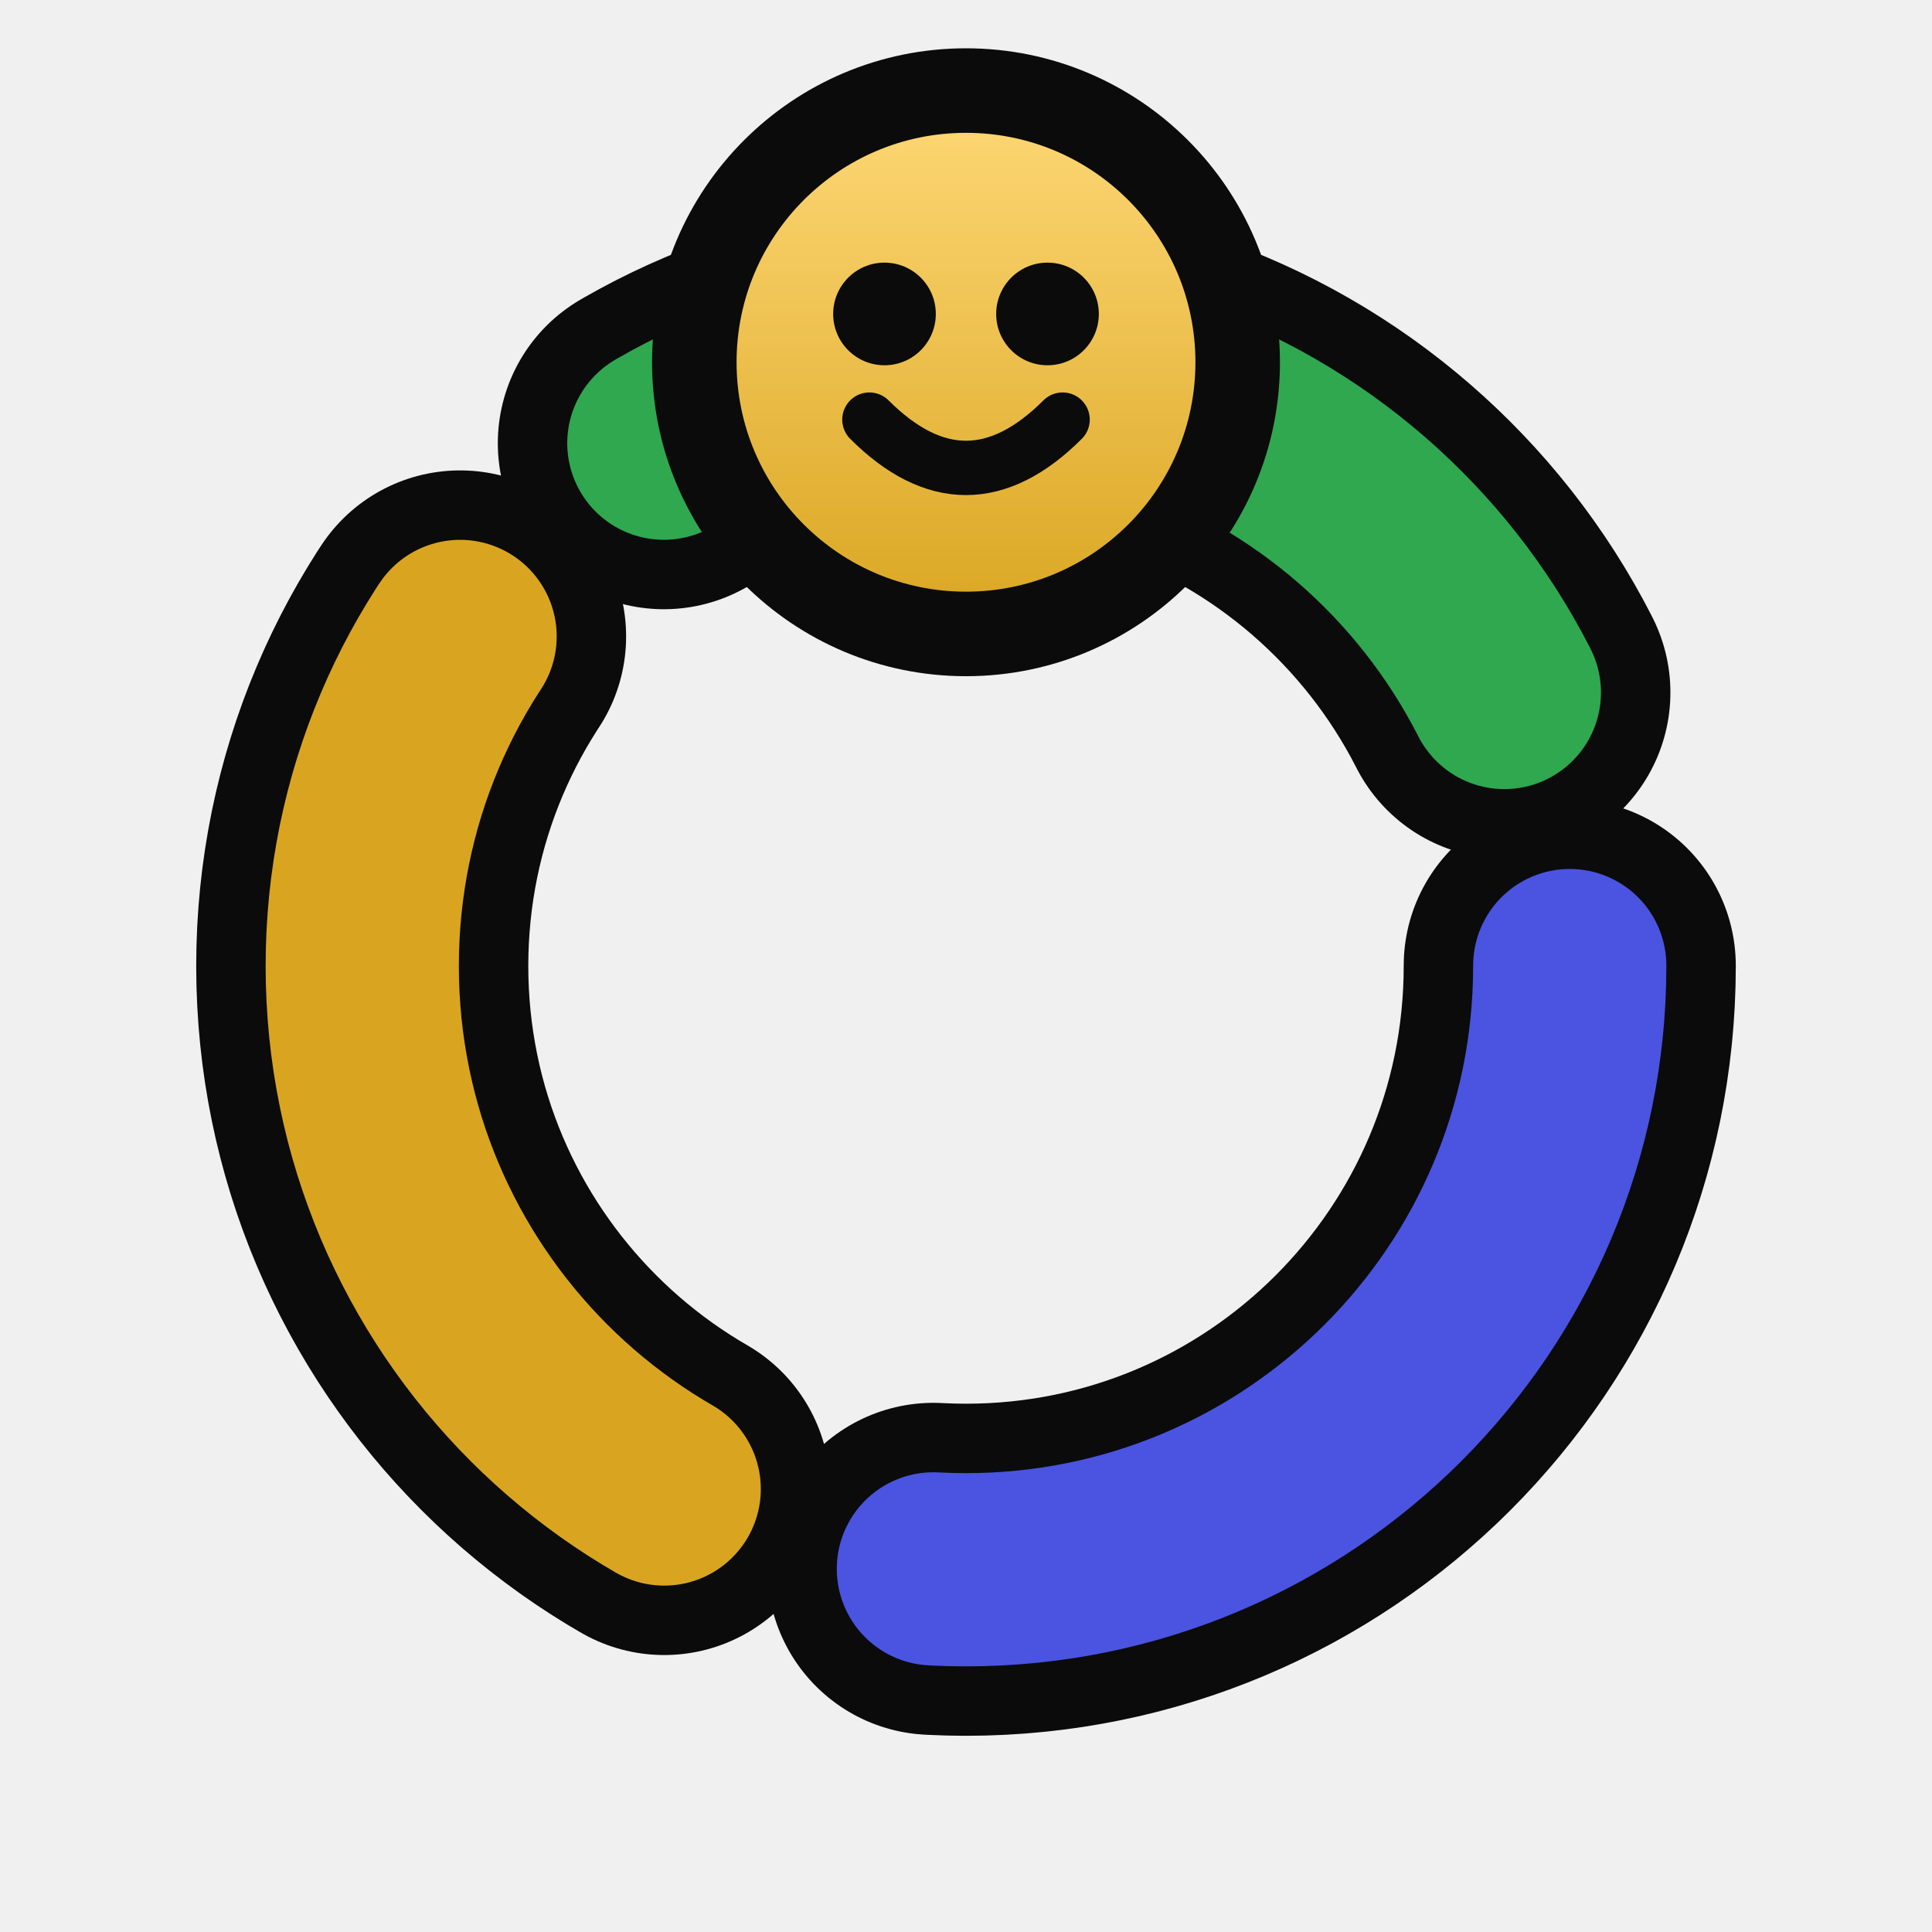
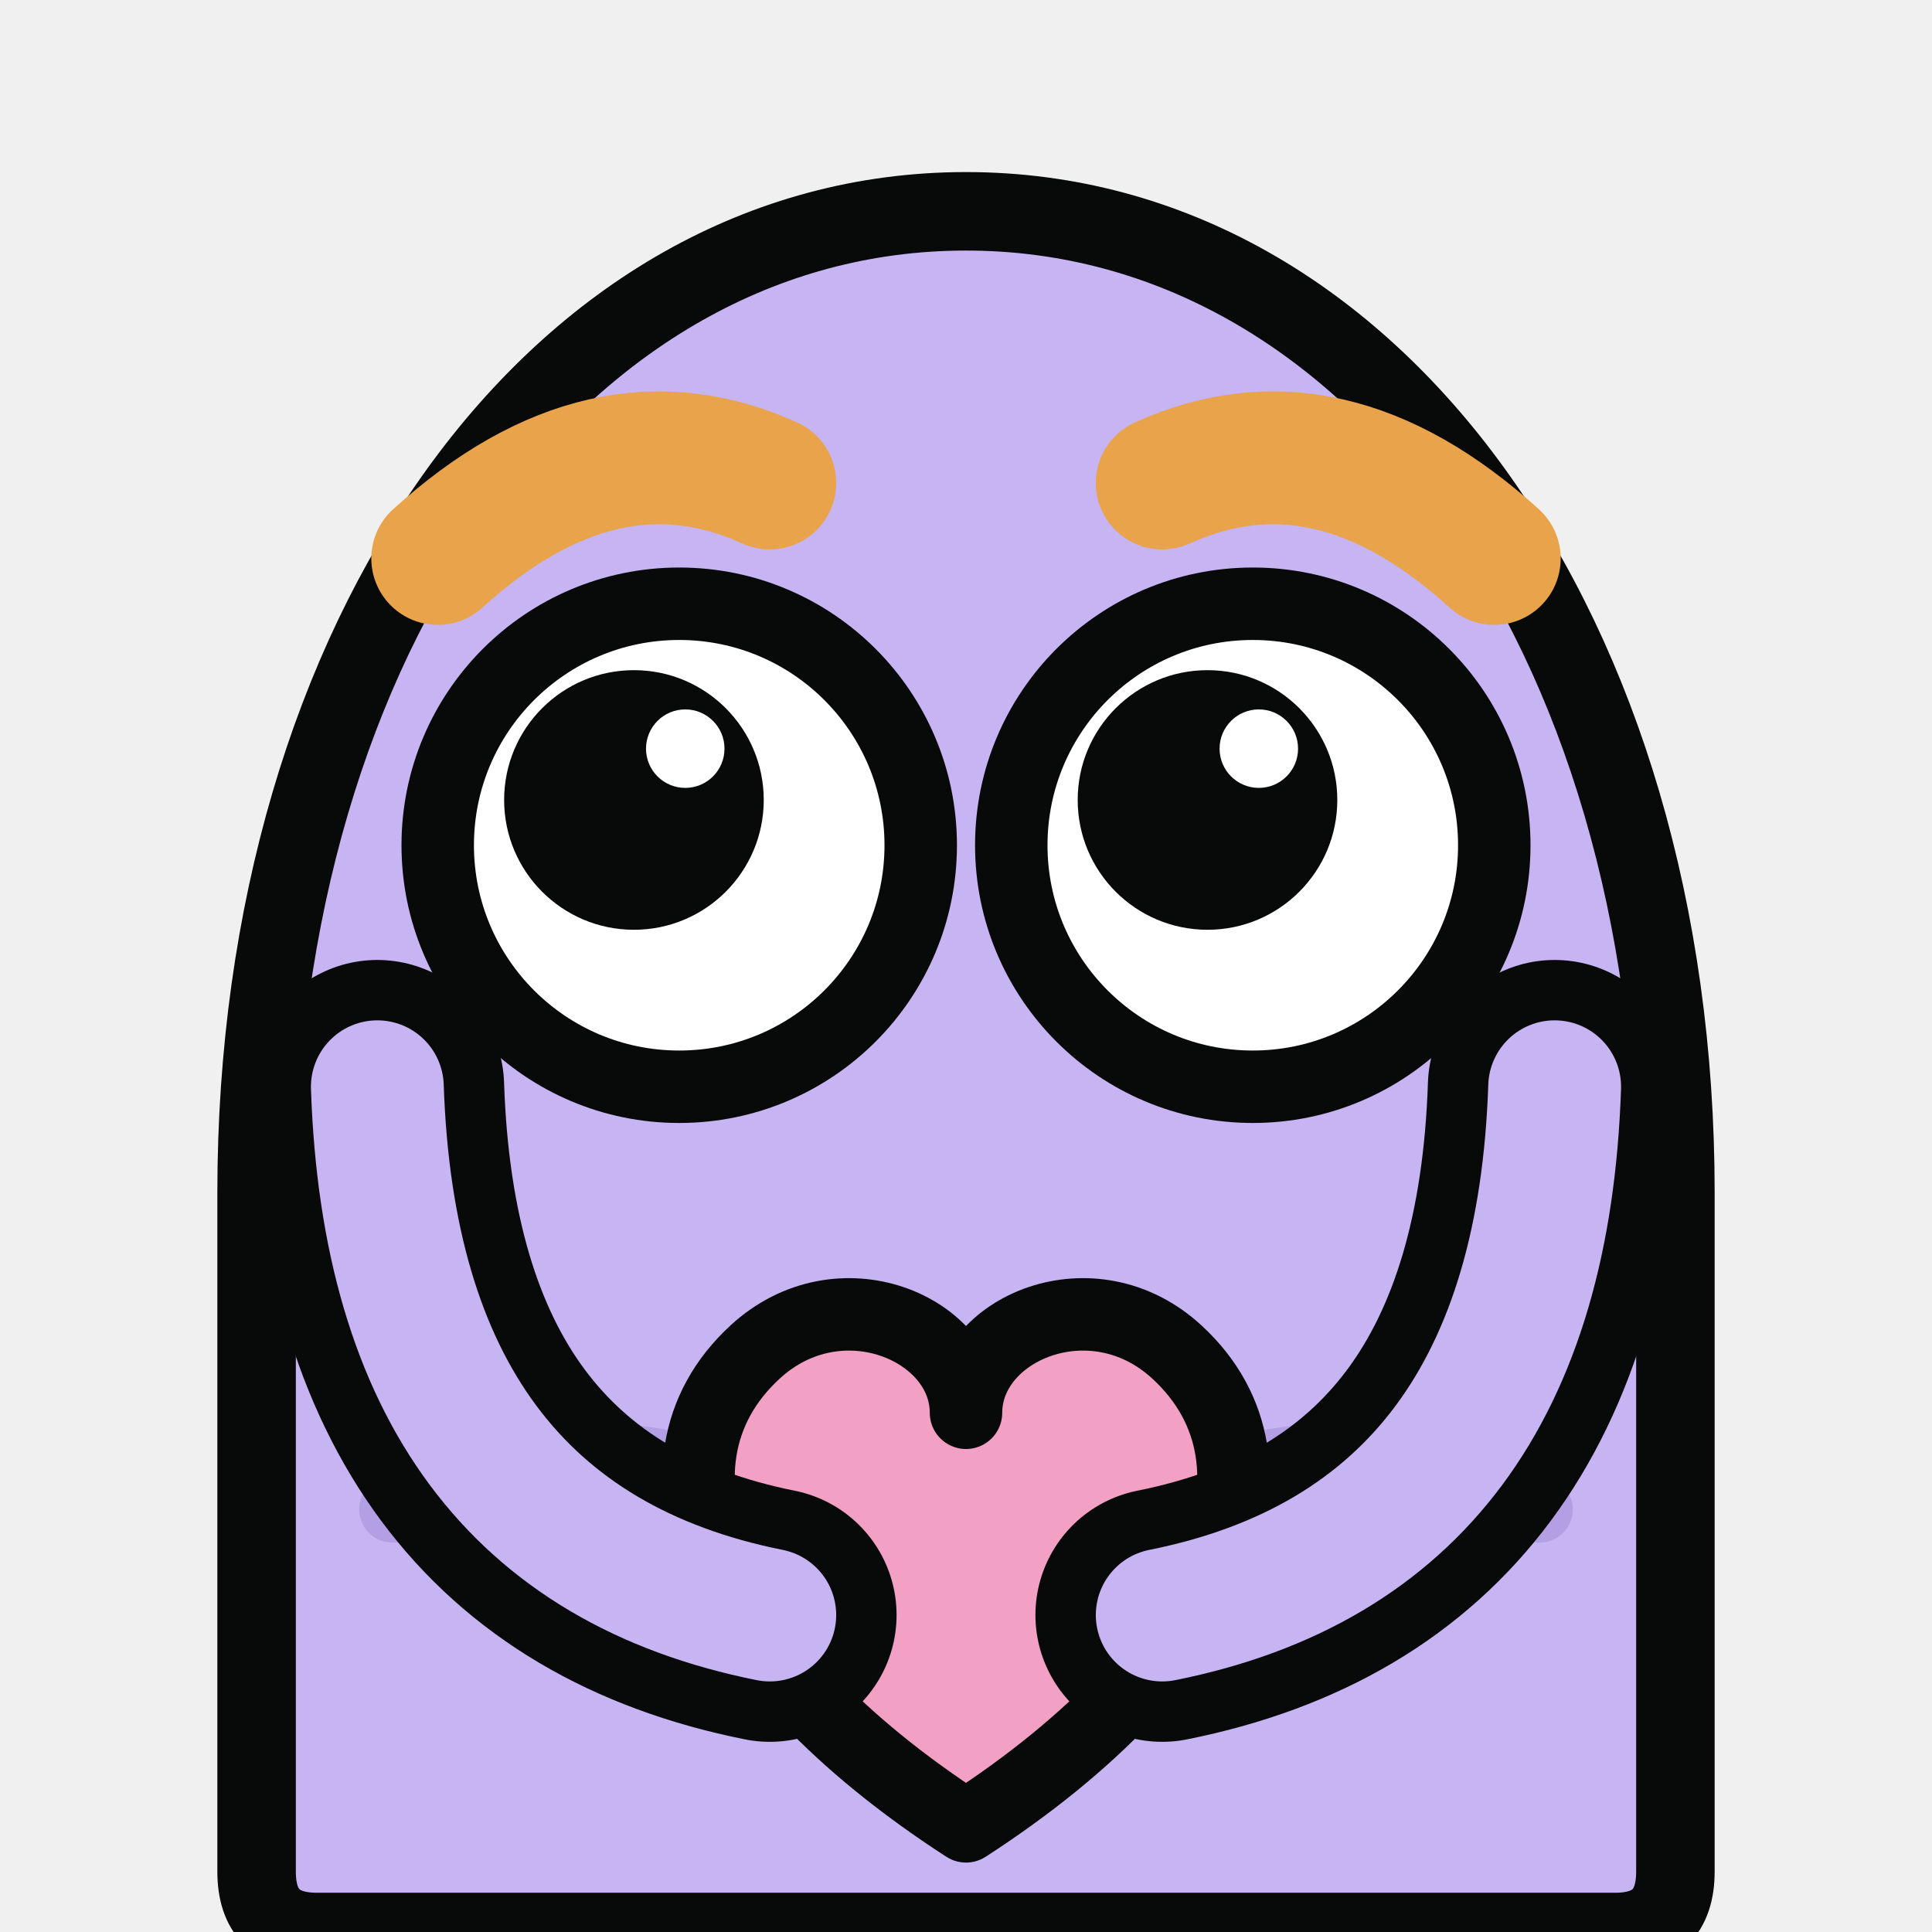
<svg xmlns="http://www.w3.org/2000/svg" width="64" height="64" viewBox="0 0 64 64" role="img" aria-label="Susunaku">
-   <defs>
-     <linearGradient id="susuCoinFace" x1="0" y1="0" x2="0" y2="1">
-       <stop offset="0%" stop-color="#FFD978" />
-       <stop offset="100%" stop-color="#D9A520" />
-     </linearGradient>
-   </defs>
-   <g fill="none" stroke-linecap="round">
-     <circle cx="32" cy="32" r="20" stroke="#0B0B0C" stroke-width="11" stroke-dasharray="32.5 93.164" />
-     <circle cx="32" cy="32" r="20" stroke="#4A54E1" stroke-width="6.4" stroke-dasharray="32.5 93.164" />
-     <circle cx="32" cy="32" r="20" stroke="#0B0B0C" stroke-width="11" stroke-dasharray="32.5 93.164" stroke-dashoffset="-41.888" />
-     <circle cx="32" cy="32" r="20" stroke="#D9A520" stroke-width="6.4" stroke-dasharray="32.5 93.164" stroke-dashoffset="-41.888" />
-     <circle cx="32" cy="32" r="20" stroke="#0B0B0C" stroke-width="11" stroke-dasharray="32.5 93.164" stroke-dashoffset="-83.776" />
-     <circle cx="32" cy="32" r="20" stroke="#2FA84F" stroke-width="6.4" stroke-dasharray="32.5 93.164" stroke-dashoffset="-83.776" />
-   </g>
-   <circle cx="32" cy="12" r="9" fill="url(#susuCoinFace)" stroke="#0B0B0C" stroke-width="2.8" />
-   <circle cx="29.3" cy="10.4" r="1.7" fill="#0B0B0C" />
-   <circle cx="34.7" cy="10.4" r="1.7" fill="#0B0B0C" />
-   <path d="M28.8 13.9 Q32 17.1 35.2 13.9" fill="none" stroke="#0B0B0C" stroke-width="1.8" stroke-linecap="round" />
+   <path d="M32 7 C18.5 7 8.5 21 8.5 39.5 L8.5 62 Q8.5 64 10.5 64 L53.5 64 Q55.5 64 55.5 62 L55.5 39.5 C55.5 21 45.5 7 32 7 Z" fill="#C7B4F2" stroke="#080909" stroke-width="2.6" />
+   <path d="M13 50 Q20 46.5 26 50 M38 50 Q44 46.5 51 50" fill="none" stroke="#B39FE4" stroke-width="2.2" stroke-linecap="round" />
+   <path d="M14.5 18.5 Q20 13.5 25.5 16 M38.5 16 Q44 13.5 49.5 18.5" fill="none" stroke="#E8A34B" stroke-width="4.4" stroke-linecap="round" />
+   <circle cx="22.5" cy="28" r="8" fill="#FFFFFF" stroke="#080909" stroke-width="2.4" />
+   <circle cx="41.5" cy="28" r="8" fill="#FFFFFF" stroke="#080909" stroke-width="2.4" />
+   <circle cx="21" cy="26.5" r="4.3" fill="#080909" />
+   <circle cx="40" cy="26.5" r="4.3" fill="#080909" />
+   <circle cx="22.7" cy="24.8" r="1.3" fill="#FFFFFF" />
+   <circle cx="41.7" cy="24.8" r="1.3" fill="#FFFFFF" />
+   <path d="M32 60.5 C23.5 55 21 48.5 25 44.8 C27.8 42.2 32 44 32 46.8 C32 44 36.2 42.2 39 44.8 C43 48.5 40.5 55 32 60.5 Z" fill="#F2A0C4" stroke="#080909" stroke-width="2.4" stroke-linejoin="round" />
+   <path d="M12.5 36 Q13 51 25.5 53.5" fill="none" stroke="#080909" stroke-width="8.4" stroke-linecap="round" />
+   <path d="M12.5 36 Q13 51 25.5 53.5" fill="none" stroke="#C7B4F2" stroke-width="4.4" stroke-linecap="round" />
+   <path d="M51.5 36 Q51 51 38.5 53.5" fill="none" stroke="#080909" stroke-width="8.4" stroke-linecap="round" />
+   <path d="M51.5 36 Q51 51 38.5 53.5" fill="none" stroke="#C7B4F2" stroke-width="4.4" stroke-linecap="round" />
</svg>
